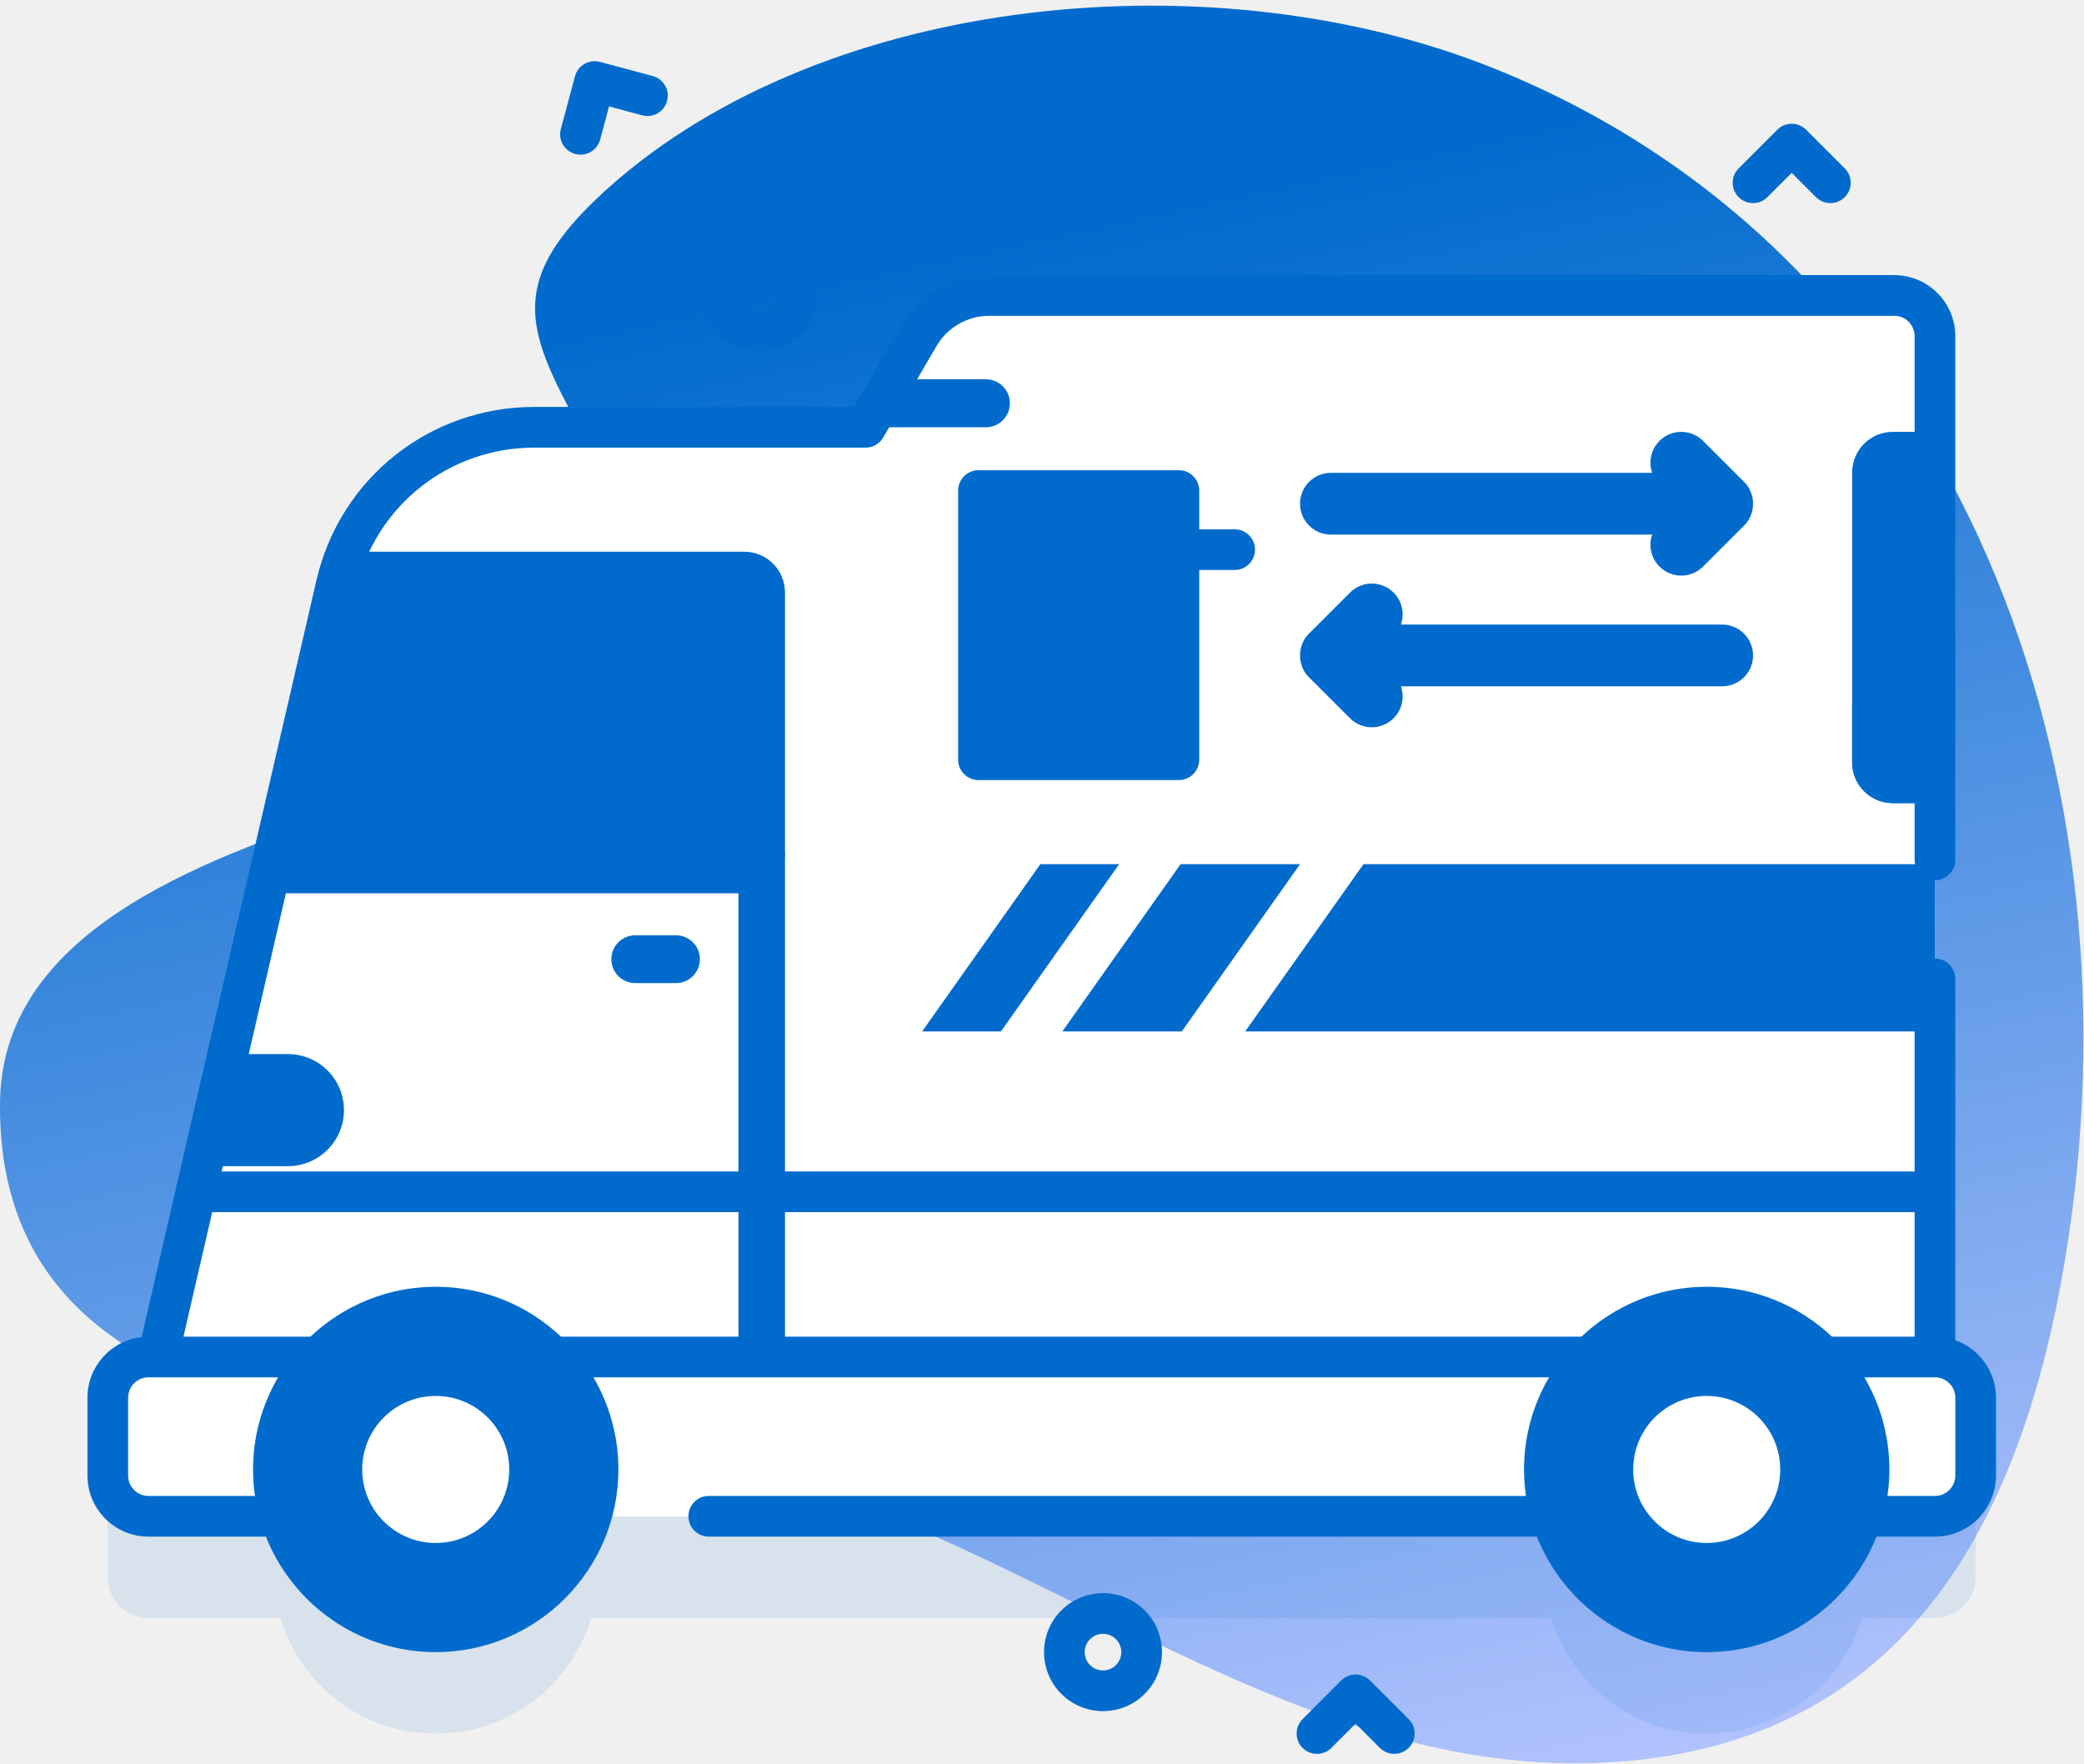
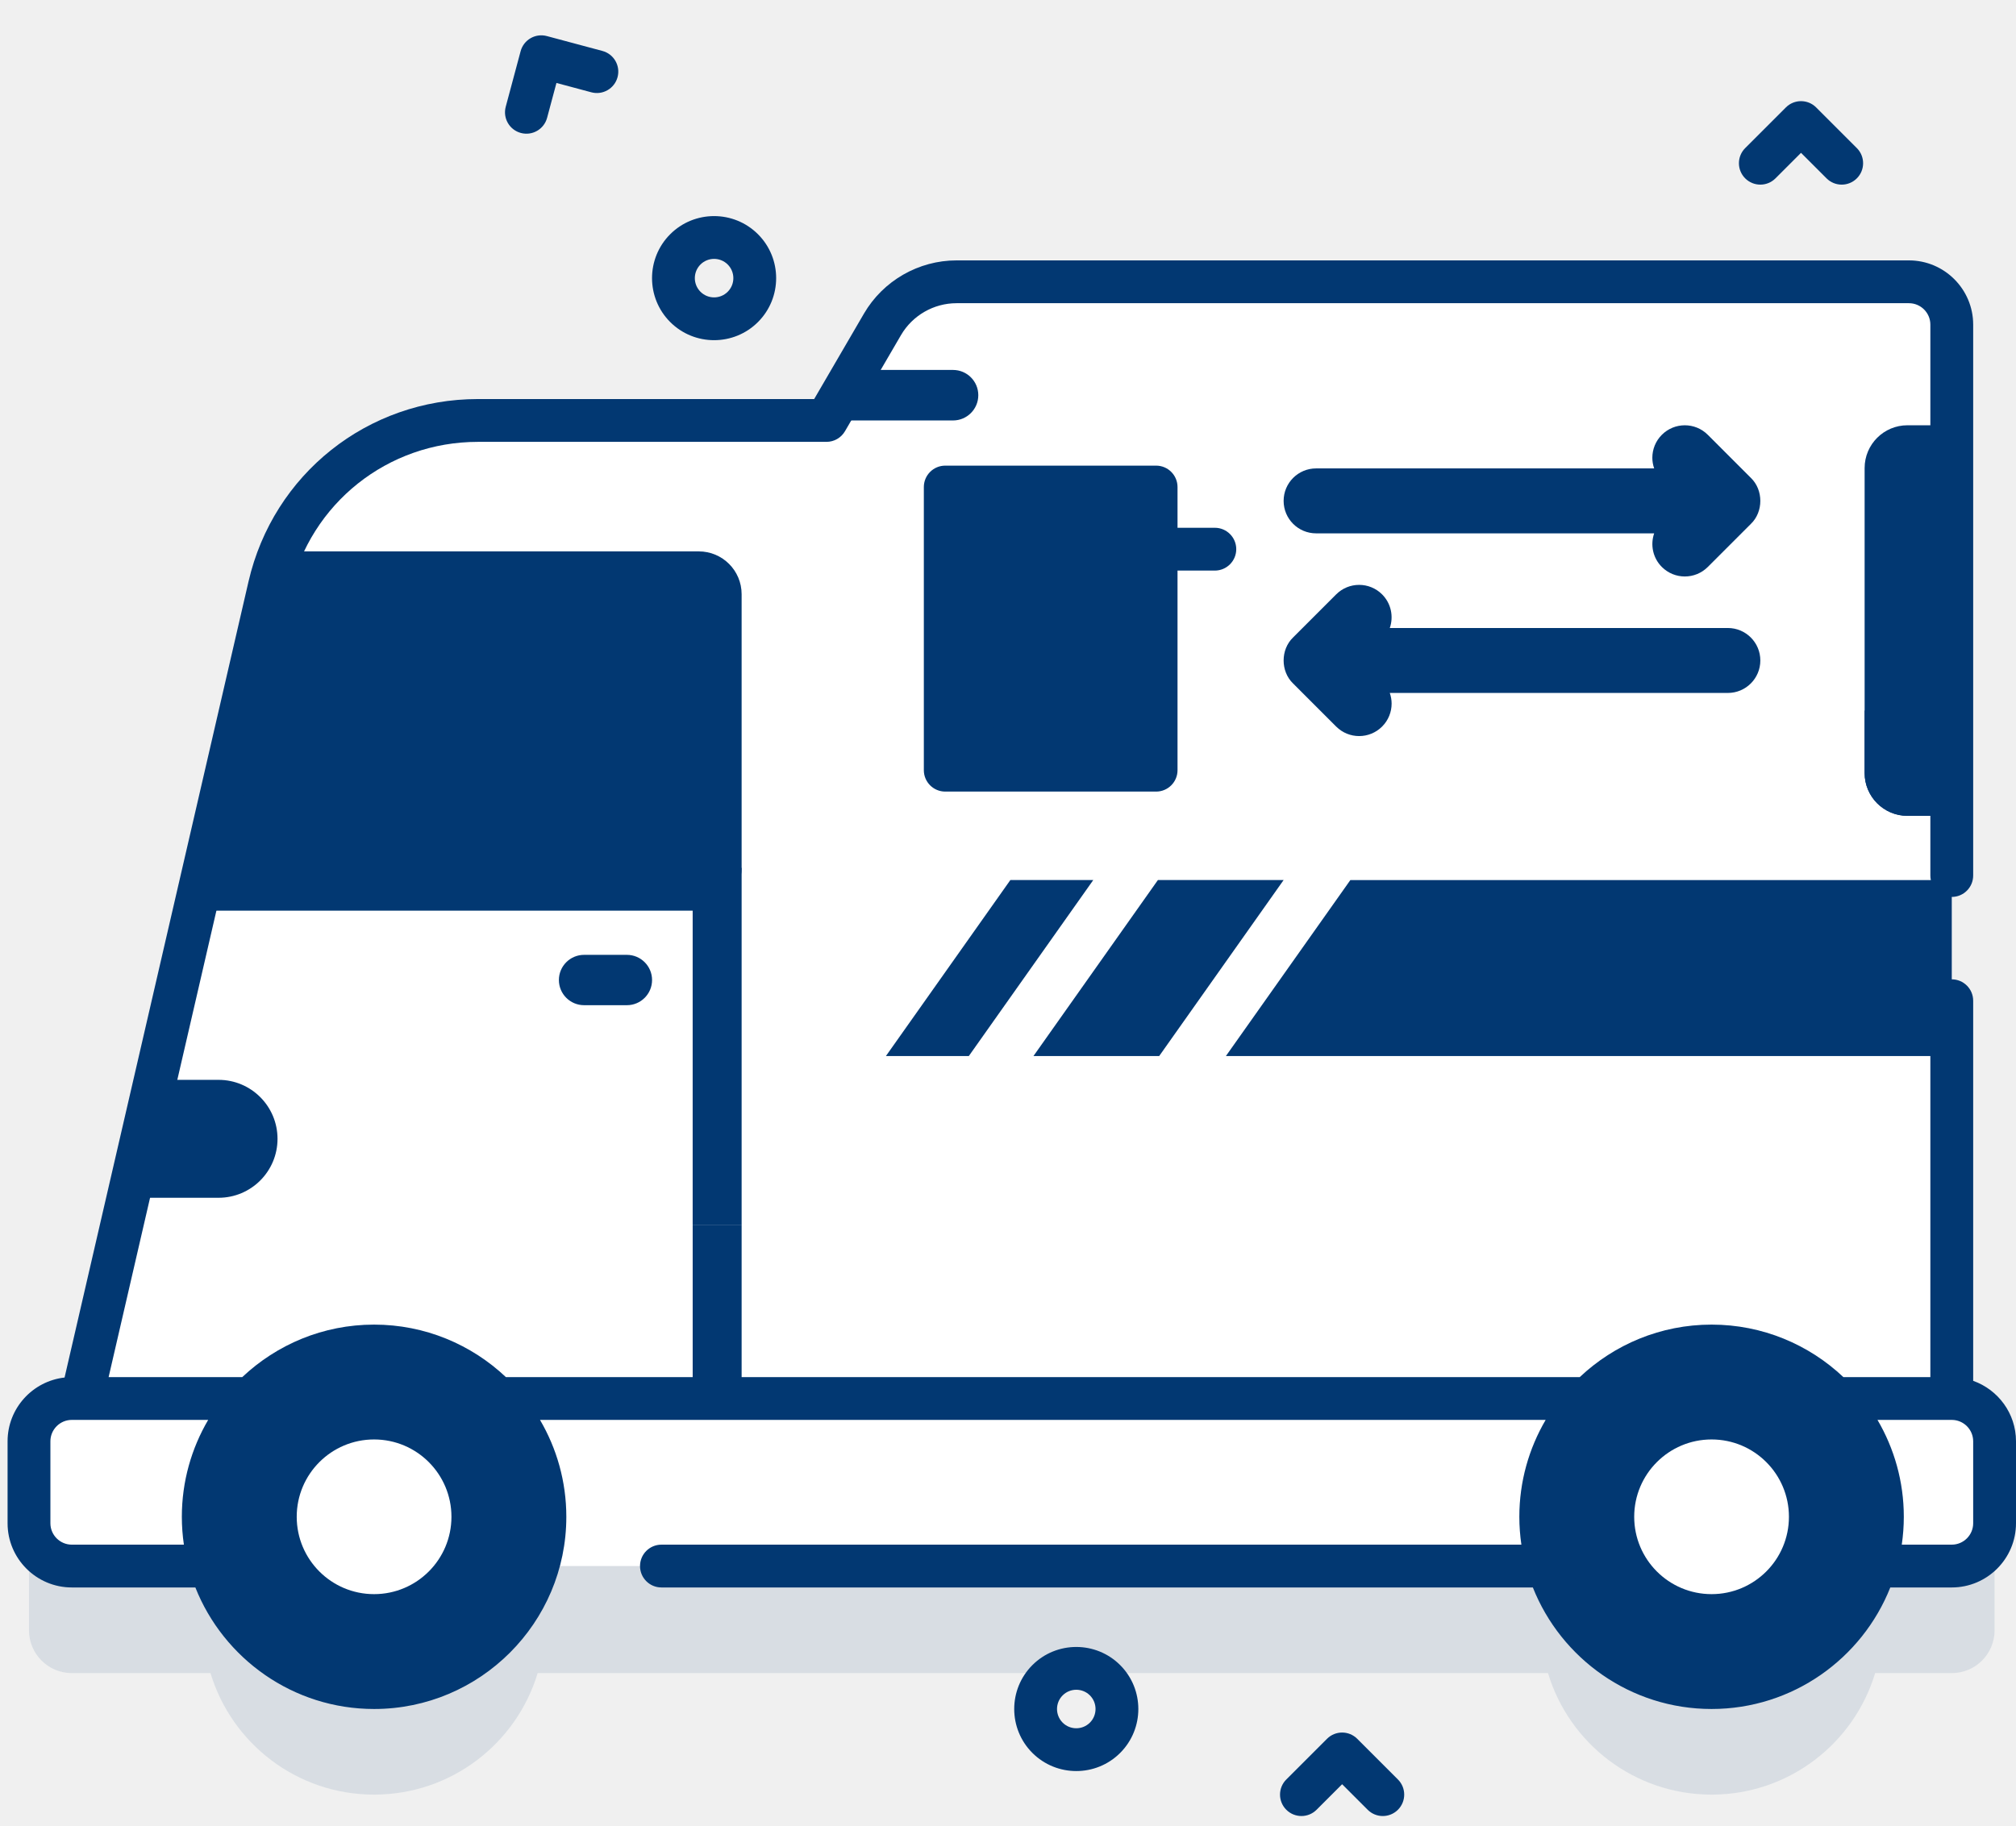
- <svg xmlns="http://www.w3.org/2000/svg" width="234" height="198" viewBox="0 0 234 198" fill="none">
-   <path d="M167.961 7.765C136.544 -4.941 92.79 -0.748 68.39 21.024C51.161 36.397 64.308 40.984 75.609 69.601C83.788 90.312 0.427 86.525 0.003 123.778C-0.487 166.845 60.005 159.368 82.363 164.553C116.546 172.481 146.121 201.017 182.778 197.717C214.691 194.844 227.127 169.969 231.886 141.344C240.753 88.015 221.136 29.272 167.961 7.765Z" fill="url(#paint0_linear)" />
-   <path opacity="0.1" d="M217.265 163.782V49.166C217.265 46.643 215.219 44.597 212.696 44.597H111.07C107.818 44.597 104.811 46.325 103.174 49.135L97.195 59.396H60.006C49.374 59.396 40.149 66.734 37.754 77.097L17.728 163.782H16.672C14.149 163.782 12.103 165.828 12.103 168.351V177.097C12.103 179.621 14.149 181.666 16.672 181.666H31.471C33.728 189.169 40.686 194.636 48.925 194.636C57.163 194.636 64.122 189.17 66.379 181.666H174.181C176.439 189.169 183.397 194.636 191.636 194.636C199.874 194.636 206.833 189.17 209.09 181.666H217.265C219.789 181.666 221.834 179.621 221.834 177.097V168.351C221.834 165.828 219.788 163.782 217.265 163.782Z" fill="#006BCD" />
-   <path d="M103.174 37.713L97.195 47.974H60.006C49.374 47.974 40.149 55.312 37.754 65.674L16.673 156.928H217.265V37.744C217.265 35.22 215.219 33.175 212.696 33.175H111.07C107.818 33.175 104.811 34.903 103.174 37.713Z" fill="white" />
-   <path d="M32.329 118.349H25.585L22.678 130.934H32.329C35.804 130.934 38.622 128.117 38.622 124.642C38.621 121.166 35.804 118.349 32.329 118.349Z" fill="#006BCD" />
-   <path d="M97.195 47.974H110.699C112.188 47.974 113.395 46.767 113.395 45.278C113.395 43.789 112.188 42.582 110.699 42.582H100.337L97.195 47.974Z" fill="#006BCD" />
-   <path d="M217.265 90.174H212.535C210.011 90.174 207.966 88.128 207.966 85.605V53.057C207.966 50.534 210.011 48.488 212.535 48.488H217.265V90.174Z" fill="#006BCD" />
-   <path d="M207.966 78.939V85.605C207.966 88.129 210.011 90.174 212.535 90.174H217.265V78.939H207.966Z" fill="#006BCD" />
-   <path d="M139.814 115.81H217.265V97.029H153.094L139.814 115.81Z" fill="#006BCD" />
-   <path d="M145.974 97.028L132.696 115.811H119.281L132.559 97.028H145.974Z" fill="#006BCD" />
-   <path d="M125.661 97.028L112.384 115.811H103.538L116.816 97.028H125.661Z" fill="#006BCD" />
-   <path d="M82.918 95.725H88.142V152.36H82.918V95.725Z" fill="#006BCD" />
-   <path d="M38.963 61.947C38.461 63.138 38.052 64.382 37.754 65.674L29.758 100.295H83.573C86.097 100.295 88.142 98.249 88.142 95.725V66.517C88.142 63.993 86.097 61.947 83.573 61.947H38.963Z" fill="#006BCD" />
-   <path d="M217.265 133.813V156.928H16.673L22.014 133.813H217.265Z" fill="white" />
-   <path d="M82.92 133.813H88.142V152.359H82.92V133.813Z" fill="#006BCD" />
-   <path d="M217.265 170.243H16.672C14.149 170.243 12.103 168.198 12.103 165.674V156.929C12.103 154.405 14.149 152.36 16.672 152.36H217.265C219.788 152.36 221.834 154.405 221.834 156.929V165.674C221.834 168.198 219.788 170.243 217.265 170.243Z" fill="white" />
-   <path d="M48.925 183.214C58.992 183.214 67.152 175.053 67.152 164.986C67.152 154.92 58.992 146.759 48.925 146.759C38.858 146.759 30.698 154.92 30.698 164.986C30.698 175.053 38.858 183.214 48.925 183.214Z" fill="#006BCD" />
-   <path d="M48.925 173.241C53.484 173.241 57.179 169.545 57.179 164.986C57.179 160.427 53.484 156.732 48.925 156.732C44.366 156.732 40.67 160.427 40.67 164.986C40.67 169.545 44.366 173.241 48.925 173.241Z" fill="white" />
-   <path d="M191.636 183.214C201.703 183.214 209.863 175.053 209.863 164.986C209.863 154.92 201.703 146.759 191.636 146.759C181.569 146.759 173.409 154.92 173.409 164.986C173.409 175.053 181.569 183.214 191.636 183.214Z" fill="#006BCD" />
-   <path d="M219.549 150.475V109.908C219.549 108.646 218.527 107.624 217.265 107.624C216.003 107.624 214.98 108.646 214.98 109.908V150.075H205.699C202.024 146.607 197.076 144.474 191.636 144.474C186.196 144.474 181.248 146.607 177.572 150.075H62.989C59.313 146.607 54.365 144.474 48.925 144.474C43.485 144.474 38.537 146.607 34.861 150.075H20.6L39.98 66.188C42.147 56.809 50.382 50.258 60.006 50.258H97.195C98.008 50.258 98.76 49.826 99.169 49.123L105.148 38.863C106.371 36.764 108.64 35.459 111.07 35.459H212.696C213.955 35.459 214.98 36.484 214.98 37.744V96.543C214.98 97.805 216.003 98.827 217.265 98.827C218.527 98.827 219.549 97.805 219.549 96.543V37.744C219.549 33.965 216.475 30.89 212.696 30.89H111.07C107.02 30.89 103.238 33.064 101.199 36.563L95.882 45.689H60.006C48.243 45.689 38.178 53.696 35.528 65.16L15.9 150.122C12.484 150.507 9.819 153.411 9.819 156.929V165.674C9.819 169.454 12.893 172.528 16.672 172.528H29.856C32.868 180.116 40.278 185.498 48.925 185.498C60.236 185.498 69.437 176.297 69.437 164.986C69.437 161.216 68.41 157.683 66.628 154.644H173.933C172.151 157.683 171.124 161.216 171.124 164.986C171.124 165.996 171.201 166.988 171.342 167.959H79.585C78.324 167.959 77.301 168.982 77.301 170.243C77.301 171.505 78.324 172.528 79.585 172.528H172.567C175.579 180.116 182.988 185.498 191.636 185.498C200.284 185.498 207.693 180.116 210.705 172.528H217.265C221.044 172.528 224.119 169.454 224.119 165.674V156.929C224.119 153.951 222.207 151.419 219.549 150.475ZM16.672 167.959C15.412 167.959 14.388 166.934 14.388 165.674V156.929C14.388 155.669 15.412 154.644 16.672 154.644H31.222C29.44 157.683 28.413 161.216 28.413 164.986C28.413 165.996 28.489 166.988 28.631 167.959H16.672ZM48.925 180.929C40.135 180.929 32.983 173.778 32.983 164.986C32.983 156.195 40.135 149.043 48.925 149.043C57.716 149.043 64.868 156.195 64.868 164.986C64.868 173.777 57.716 180.929 48.925 180.929ZM191.636 180.929C182.845 180.929 175.693 173.778 175.693 164.986C175.693 156.195 182.844 149.043 191.636 149.043C200.427 149.043 207.579 156.195 207.579 164.986C207.579 173.777 200.427 180.929 191.636 180.929ZM219.55 165.674C219.55 166.934 218.525 167.959 217.265 167.959H211.93C212.072 166.988 212.148 165.996 212.148 164.986C212.148 161.216 211.121 157.683 209.339 154.644H217.265C218.524 154.644 219.549 155.669 219.549 156.929V165.674H219.55Z" fill="#006BCD" />
-   <path d="M191.636 173.241C196.195 173.241 199.89 169.545 199.89 164.986C199.89 160.427 196.195 156.732 191.636 156.732C187.077 156.732 183.381 160.427 183.381 164.986C183.381 169.545 187.077 173.241 191.636 173.241Z" fill="white" />
-   <path d="M68.645 107.696C68.645 106.213 69.847 105.01 71.331 105.01H75.9C77.383 105.01 78.586 106.213 78.586 107.696C78.586 109.18 77.383 110.382 75.9 110.382H71.331C69.847 110.382 68.645 109.179 68.645 107.696Z" fill="#006BCD" />
-   <path d="M185.316 51.954C185.316 52.339 185.383 52.723 185.511 53.091H149.439C147.525 53.091 145.973 54.643 145.973 56.557C145.973 58.472 147.525 60.023 149.439 60.023H185.511C185.09 61.238 185.361 62.641 186.331 63.61C187.684 64.964 189.879 64.964 191.232 63.61L195.832 59.011C197.174 57.72 197.174 55.396 195.832 54.105L191.232 49.505C189.879 48.151 187.684 48.151 186.331 49.504C185.654 50.18 185.316 51.068 185.316 51.954Z" fill="#006BCD" />
-   <path d="M157.302 70.125H193.373C195.287 70.125 196.839 71.677 196.839 73.591C196.839 75.505 195.287 77.057 193.373 77.057H157.302C157.429 77.424 157.497 77.808 157.497 78.193C157.497 79.08 157.158 79.967 156.482 80.643C155.128 81.997 152.933 81.997 151.58 80.643L146.981 76.044C145.638 74.753 145.638 72.429 146.98 71.138L151.58 66.538C152.933 65.184 155.128 65.184 156.482 66.538C157.452 67.508 157.723 68.91 157.302 70.125Z" fill="#006BCD" />
-   <path d="M132.367 87.585H109.869C108.607 87.585 107.584 86.562 107.584 85.3V55.08C107.584 53.818 108.607 52.795 109.869 52.795H132.367C133.629 52.795 134.652 53.818 134.652 55.08V85.3C134.652 86.562 133.629 87.585 132.367 87.585Z" fill="#006BCD" />
-   <path d="M138.633 63.998H116.435C115.174 63.998 114.151 62.974 114.151 61.713C114.151 60.452 115.174 59.428 116.435 59.428H138.633C139.895 59.428 140.918 60.452 140.918 61.713C140.918 62.974 139.895 63.998 138.633 63.998Z" fill="#006BCD" />
-   <path d="M124.926 73.283H116.435C115.174 73.283 114.151 72.26 114.151 70.998C114.151 69.737 115.174 68.714 116.435 68.714H124.926C126.188 68.714 127.211 69.737 127.211 70.998C127.211 72.26 126.188 73.283 124.926 73.283Z" fill="#006BCD" />
-   <path d="M124.926 81.197H116.435C115.174 81.197 114.151 80.174 114.151 78.912C114.151 77.651 115.174 76.628 116.435 76.628H124.926C126.188 76.628 127.211 77.651 127.211 78.912C127.211 80.174 126.188 81.197 124.926 81.197Z" fill="#006BCD" />
-   <path d="M85.204 39.404C83.508 39.404 81.811 38.758 80.52 37.467C77.937 34.884 77.937 30.68 80.52 28.098C83.103 25.514 87.306 25.514 89.889 28.098C92.472 30.68 92.472 34.884 89.889 37.467C88.598 38.758 86.901 39.404 85.204 39.404ZM85.204 30.727C84.677 30.727 84.151 30.927 83.75 31.328C82.949 32.13 82.949 33.434 83.75 34.236C84.551 35.037 85.856 35.037 86.658 34.236C87.46 33.434 87.46 32.13 86.658 31.328C86.257 30.927 85.731 30.727 85.204 30.727Z" fill="#006BCD" />
-   <path d="M123.85 192.12C122.153 192.12 120.457 191.475 119.165 190.183C116.582 187.6 116.582 183.396 119.165 180.813C121.748 178.23 125.952 178.231 128.534 180.813C131.118 183.396 131.118 187.599 128.534 190.183C127.243 191.475 125.547 192.12 123.85 192.12ZM123.85 183.443C123.324 183.443 122.797 183.644 122.396 184.044C121.594 184.846 121.594 186.15 122.396 186.952C123.198 187.754 124.501 187.753 125.303 186.952C126.105 186.15 126.105 184.846 125.303 184.044C124.903 183.643 124.376 183.443 123.85 183.443Z" fill="#006BCD" />
-   <path d="M156.556 196.921C155.971 196.921 155.386 196.698 154.94 196.252L152.215 193.526L149.49 196.252C148.598 197.144 147.151 197.144 146.259 196.252C145.367 195.36 145.367 193.913 146.259 193.021L150.6 188.68C151.491 187.788 152.939 187.788 153.83 188.68L158.171 193.021C159.063 193.913 159.063 195.36 158.171 196.252C157.725 196.698 157.14 196.921 156.556 196.921Z" fill="#006BCD" />
-   <path d="M205.52 22.803C204.936 22.803 204.351 22.58 203.905 22.133L201.18 19.408L198.454 22.133C197.563 23.026 196.115 23.026 195.224 22.133C194.332 21.241 194.332 19.795 195.224 18.903L199.565 14.562C200.456 13.67 201.904 13.67 202.795 14.562L207.136 18.903C208.028 19.795 208.028 21.241 207.136 22.133C206.69 22.58 206.105 22.803 205.52 22.803Z" fill="#006BCD" />
-   <path d="M73.839 12.72C73.333 13.012 72.715 13.111 72.105 12.948L68.383 11.951L67.386 15.673C67.059 16.892 65.807 17.615 64.588 17.288C63.369 16.962 62.646 15.71 62.972 14.491L64.561 8.561C64.888 7.343 66.14 6.619 67.359 6.946L73.289 8.535C74.507 8.861 75.231 10.114 74.904 11.332C74.74 11.942 74.346 12.428 73.839 12.72Z" fill="#006BCD" />
-   <path d="M22.014 131.529H216.267V136.098H22.014V131.529Z" fill="#006BCD" />
-   <defs>
-     <linearGradient id="paint0_linear" x1="98.562" y1="29.911" x2="138.465" y2="213.893" gradientUnits="userSpaceOnUse">
-       <stop stop-color="#006BCD" />
-       <stop offset="1" stop-color="#B7C5FF" />
-     </linearGradient>
-   </defs>
+ <svg xmlns="http://www.w3.org/2000/svg" width="191" height="173" viewBox="0 0 191 173" fill="none">
+   <path opacity="0.1" d="M184.914 142.677V40.907C184.914 38.666 183.098 36.85 180.857 36.85H90.621C87.734 36.85 85.064 38.384 83.61 40.879L78.302 49.99H45.28C35.84 49.99 27.649 56.505 25.523 65.707L7.741 142.677H6.803C4.563 142.677 2.746 144.493 2.746 146.734V154.5C2.746 156.74 4.563 158.557 6.803 158.557H19.943C21.947 165.219 28.126 170.073 35.441 170.073C42.757 170.073 48.935 165.219 50.94 158.557H146.66C148.664 165.219 154.843 170.073 162.158 170.073C169.473 170.073 175.652 165.219 177.656 158.557H184.915C187.156 158.557 188.972 156.74 188.972 154.5V146.734C188.971 144.494 187.155 142.677 184.914 142.677Z" fill="#023872" />
+   <path d="M83.61 30.735L78.302 39.846H45.28C35.84 39.846 27.649 46.362 25.523 55.563L6.804 136.59H184.914V30.763C184.914 28.522 183.098 26.706 180.857 26.706H90.621C87.734 26.706 85.064 28.24 83.61 30.735Z" fill="white" />
+   <path d="M20.706 102.335H14.717L12.136 113.51H20.706C23.791 113.51 26.293 111.008 26.293 107.922C26.292 104.836 23.791 102.335 20.706 102.335Z" fill="#023872" />
+   <path d="M78.302 39.846H90.292C91.614 39.846 92.686 38.774 92.686 37.452C92.686 36.13 91.614 35.059 90.292 35.059H81.091L78.302 39.846Z" fill="#023872" />
+   <path d="M184.915 77.316H180.715C178.474 77.316 176.658 75.499 176.658 73.258V44.359C176.658 42.118 178.474 40.302 180.715 40.302H184.915V77.316Z" fill="#023872" />
+   <path d="M176.658 67.34V73.259C176.658 75.5 178.474 77.316 180.715 77.316H184.915V67.34H176.658Z" fill="#023872" />
+   <path d="M116.144 100.079H184.915V83.402H127.935L116.144 100.079Z" fill="#023872" />
+   <path d="M121.613 83.4L109.824 100.079H97.912L109.702 83.4H121.613Z" fill="#023872" />
+   <path d="M103.578 83.4L91.788 100.079H83.933L95.723 83.4H103.578Z" fill="#023872" />
+   <path d="M65.625 82.246H70.263V132.533H65.625V82.246Z" fill="#023872" />
+   <path d="M26.596 52.254C26.15 53.311 25.787 54.415 25.523 55.563L18.423 86.303H66.206C68.447 86.303 70.263 84.487 70.263 82.246V56.311C70.263 54.07 68.447 52.254 66.206 52.254H26.596Z" fill="#023872" />
+   <path d="M184.914 116.065V136.59H6.804L11.546 116.065H184.914Z" fill="white" />
+   <path d="M65.626 116.064H70.263V132.532H65.626V116.064Z" fill="#023872" />
+   <path d="M184.914 148.411H6.803C4.563 148.411 2.746 146.594 2.746 144.354V136.588C2.746 134.348 4.563 132.531 6.803 132.531H184.914C187.155 132.531 188.971 134.348 188.971 136.588V144.354C188.971 146.594 187.155 148.411 184.914 148.411Z" fill="white" />
+   <path d="M35.441 159.928C44.38 159.928 51.626 152.682 51.626 143.743C51.626 134.805 44.38 127.559 35.441 127.559C26.503 127.559 19.257 134.805 19.257 143.743C19.257 152.682 26.503 159.928 35.441 159.928Z" fill="#023872" />
+   <path d="M35.441 151.073C39.489 151.073 42.771 147.791 42.771 143.743C42.771 139.696 39.489 136.414 35.441 136.414C31.393 136.414 28.112 139.696 28.112 143.743C28.112 147.791 31.393 151.073 35.441 151.073Z" fill="white" />
+   <path d="M162.158 159.928C171.097 159.928 178.343 152.682 178.343 143.743C178.343 134.805 171.097 127.559 162.158 127.559C153.219 127.559 145.973 134.805 145.973 143.743C145.973 152.682 153.219 159.928 162.158 159.928Z" fill="#023872" />
+   <path d="M186.943 130.859V94.839C186.943 93.718 186.035 92.81 184.914 92.81C183.794 92.81 182.886 93.718 182.886 94.839V130.504H174.645C171.382 127.424 166.988 125.53 162.158 125.53C157.328 125.53 152.934 127.424 149.67 130.504H47.929C44.665 127.424 40.272 125.53 35.441 125.53C30.611 125.53 26.217 127.424 22.954 130.504H10.291L27.499 56.019C29.423 47.69 36.735 41.874 45.28 41.874H78.302C79.024 41.874 79.691 41.49 80.055 40.866L85.363 31.756C86.449 29.892 88.464 28.734 90.621 28.734H180.857C181.976 28.734 182.886 29.644 182.886 30.762V82.971C182.886 84.092 183.794 85 184.914 85C186.035 85 186.943 84.092 186.943 82.971V30.762C186.943 27.407 184.213 24.677 180.857 24.677H90.621C87.026 24.677 83.667 26.607 81.857 29.713L77.136 37.817H45.28C34.836 37.817 25.898 44.926 23.546 55.106L6.118 130.545C3.084 130.887 0.718 133.465 0.718 136.589V144.355C0.718 147.711 3.448 150.44 6.803 150.44H18.509C21.184 157.178 27.763 161.957 35.442 161.957C45.484 161.957 53.655 153.787 53.655 143.744C53.655 140.396 52.743 137.259 51.161 134.561H146.439C144.857 137.259 143.945 140.396 143.945 143.744C143.945 144.64 144.013 145.521 144.139 146.383H62.666C61.545 146.383 60.637 147.291 60.637 148.412C60.637 149.532 61.545 150.44 62.666 150.44H145.226C147.9 157.178 154.479 161.957 162.158 161.957C169.837 161.957 176.416 157.178 179.09 150.44H184.915C188.27 150.44 191 147.711 191 144.355V136.589C191 133.946 189.303 131.697 186.943 130.859ZM6.803 146.383C5.685 146.383 4.775 145.473 4.775 144.355V136.589C4.775 135.471 5.685 134.561 6.803 134.561H19.723C18.14 137.259 17.228 140.396 17.228 143.744C17.228 144.64 17.296 145.521 17.422 146.383H6.803ZM35.442 157.9C27.636 157.9 21.286 151.55 21.286 143.744C21.286 135.938 27.636 129.588 35.442 129.588C43.247 129.588 49.598 135.938 49.598 143.744C49.598 151.55 43.247 157.9 35.442 157.9ZM162.158 157.9C154.352 157.9 148.002 151.55 148.002 143.744C148.002 135.938 154.352 129.588 162.158 129.588C169.964 129.588 176.314 135.938 176.314 143.744C176.314 151.55 169.964 157.9 162.158 157.9ZM186.943 144.355C186.943 145.473 186.033 146.383 184.915 146.383H180.178C180.303 145.521 180.371 144.64 180.371 143.744C180.371 140.396 179.459 137.259 177.877 134.561H184.914C186.033 134.561 186.943 135.471 186.943 136.589V144.355H186.943Z" fill="#023872" />
+   <path d="M162.158 151.073C166.206 151.073 169.487 147.791 169.487 143.743C169.487 139.696 166.206 136.414 162.158 136.414C158.11 136.414 154.828 139.696 154.828 143.743C154.828 147.791 158.11 151.073 162.158 151.073Z" fill="white" />
+   <path d="M52.951 92.874C52.951 91.557 54.019 90.489 55.336 90.489H59.393C60.71 90.489 61.778 91.557 61.778 92.874C61.778 94.192 60.71 95.26 59.393 95.26H55.336C54.019 95.259 52.951 94.191 52.951 92.874Z" fill="#023872" />
+   <path d="M156.546 43.381C156.546 43.722 156.606 44.063 156.719 44.39H124.691C122.991 44.39 121.613 45.768 121.613 47.468C121.613 49.168 122.991 50.545 124.691 50.545H156.719C156.345 51.624 156.586 52.869 157.447 53.73C158.649 54.932 160.598 54.932 161.8 53.73L165.884 49.646C167.076 48.5 167.075 46.437 165.884 45.29L161.8 41.205C160.598 40.003 158.649 40.003 157.447 41.205C156.847 41.805 156.546 42.593 156.546 43.381Z" fill="#023872" />
+   <path d="M131.672 59.514H163.7C165.4 59.514 166.778 60.892 166.778 62.592C166.778 64.292 165.4 65.669 163.7 65.669H131.672C131.785 65.996 131.845 66.336 131.845 66.678C131.845 67.465 131.545 68.253 130.944 68.854C129.742 70.056 127.793 70.056 126.591 68.854L122.508 64.77C121.316 63.624 121.315 61.56 122.507 60.413L126.591 56.329C127.793 55.127 129.742 55.127 130.944 56.329C131.805 57.191 132.046 58.435 131.672 59.514Z" fill="#023872" />
+   <path d="M109.532 75.017H89.555C88.435 75.017 87.526 74.109 87.526 72.989V46.156C87.526 45.035 88.435 44.127 89.555 44.127H109.532C110.652 44.127 111.561 45.035 111.561 46.156V72.989C111.561 74.109 110.653 75.017 109.532 75.017Z" fill="#023872" />
+   <path d="M115.096 54.073H95.386C94.266 54.073 93.358 53.164 93.358 52.044C93.358 50.924 94.266 50.016 95.386 50.016H115.096C116.216 50.016 117.125 50.924 117.125 52.044C117.125 53.164 116.216 54.073 115.096 54.073Z" fill="#023872" />
+   <path d="M102.925 62.317H95.386C94.265 62.317 93.357 61.408 93.357 60.288C93.357 59.168 94.265 58.26 95.386 58.26H102.925C104.045 58.26 104.953 59.168 104.953 60.288C104.953 61.408 104.045 62.317 102.925 62.317Z" fill="#023872" />
+   <path d="M102.925 69.344H95.386C94.265 69.344 93.357 68.436 93.357 67.316C93.357 66.195 94.265 65.287 95.386 65.287H102.925C104.045 65.287 104.953 66.195 104.953 67.316C104.953 68.436 104.045 69.344 102.925 69.344Z" fill="#023872" />
+   <path d="M67.655 32.238C66.148 32.238 64.642 31.665 63.495 30.518C61.202 28.224 61.202 24.492 63.495 22.199C65.788 19.905 69.521 19.905 71.814 22.199C74.108 24.492 74.108 28.224 71.814 30.518C70.668 31.665 69.161 32.238 67.655 32.238ZM67.655 24.534C67.187 24.534 66.719 24.712 66.364 25.067C65.652 25.779 65.652 26.937 66.364 27.649C67.075 28.361 68.234 28.361 68.946 27.649C69.657 26.937 69.657 25.779 68.946 25.067C68.59 24.712 68.123 24.534 67.655 24.534Z" fill="#023872" />
+   <path d="M101.969 167.839C100.462 167.839 98.956 167.266 97.809 166.119C95.516 163.825 95.516 160.093 97.809 157.799C100.103 155.505 103.835 155.506 106.128 157.799C108.422 160.093 108.422 163.825 106.128 166.119C104.982 167.266 103.476 167.839 101.969 167.839ZM101.969 160.134C101.502 160.134 101.034 160.312 100.678 160.668C99.966 161.38 99.966 162.538 100.678 163.25C101.39 163.962 102.547 163.961 103.26 163.25C103.971 162.538 103.971 161.38 103.26 160.668C102.904 160.312 102.437 160.134 101.969 160.134Z" fill="#023872" />
+   <path d="M131.009 172.101C130.49 172.101 129.971 171.903 129.575 171.506L127.155 169.087L124.735 171.506C123.944 172.299 122.658 172.299 121.867 171.506C121.074 170.714 121.074 169.43 121.867 168.638L125.721 164.784C126.512 163.991 127.798 163.991 128.589 164.784L132.443 168.638C133.236 169.43 133.236 170.714 132.443 171.506C132.047 171.903 131.528 172.101 131.009 172.101Z" fill="#023872" />
+   <path d="M174.486 17.497C173.967 17.497 173.448 17.299 173.052 16.903L170.632 14.483L168.212 16.903C167.421 17.695 166.135 17.695 165.344 16.903C164.551 16.111 164.551 14.826 165.344 14.034L169.198 10.18C169.989 9.388 171.275 9.388 172.066 10.18L175.92 14.034C176.713 14.826 176.713 16.111 175.92 16.903C175.524 17.299 175.005 17.497 174.486 17.497Z" fill="#023872" />
+   <path d="M57.563 8.544C57.114 8.804 56.565 8.892 56.024 8.747L52.719 7.861L51.833 11.166C51.543 12.249 50.431 12.891 49.349 12.601C48.266 12.311 47.624 11.199 47.914 10.117L49.325 4.852C49.615 3.77 50.727 3.128 51.809 3.418L57.074 4.828C58.157 5.118 58.799 6.23 58.509 7.312C58.364 7.853 58.013 8.285 57.563 8.544Z" fill="#023872" />
</svg>
